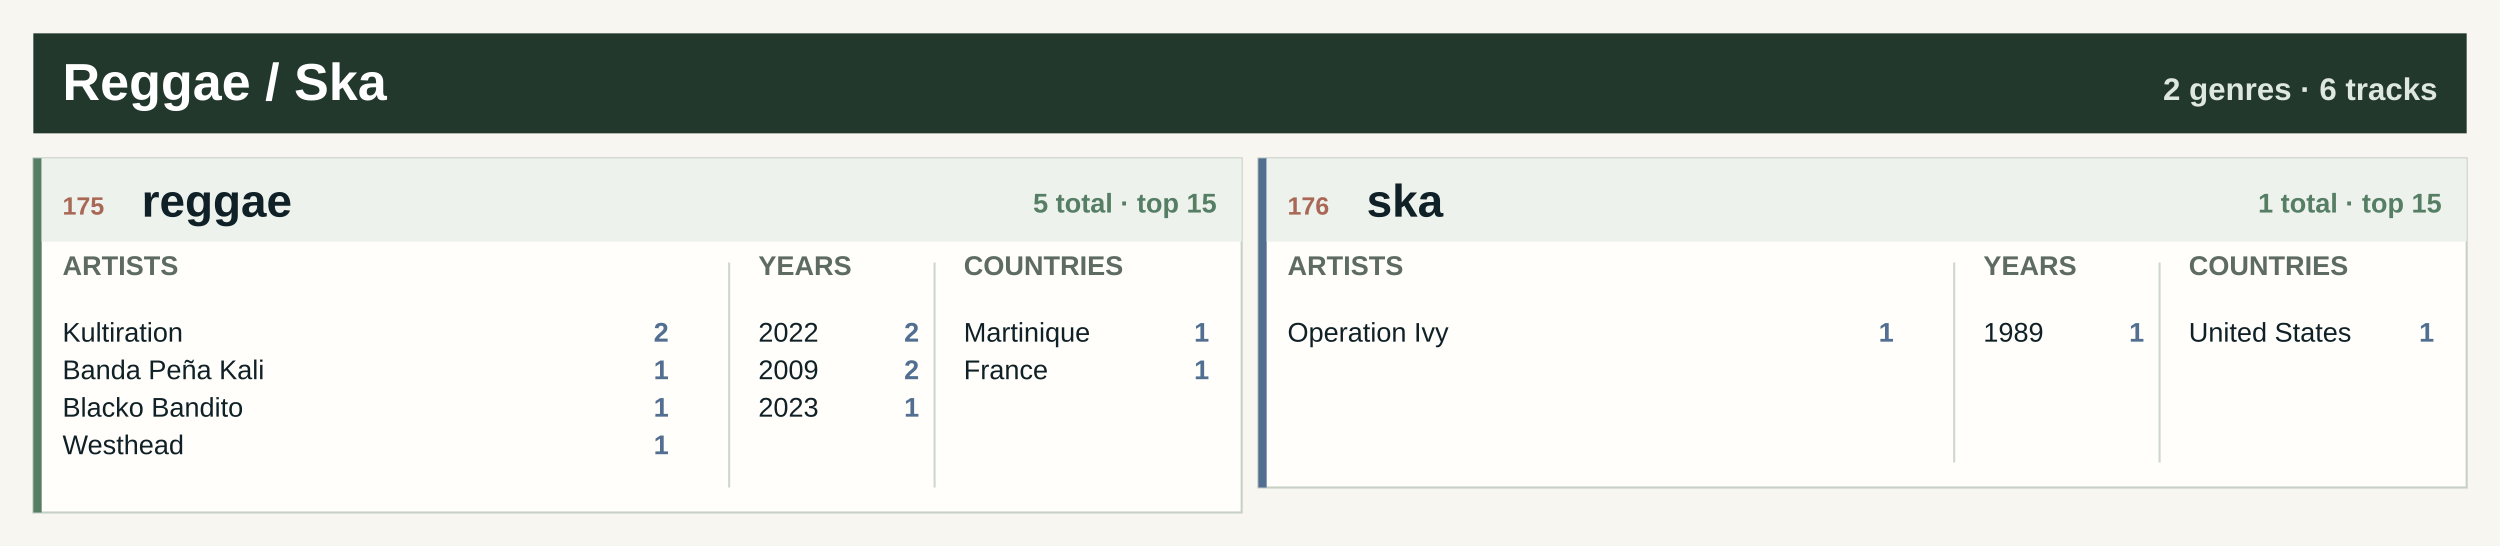
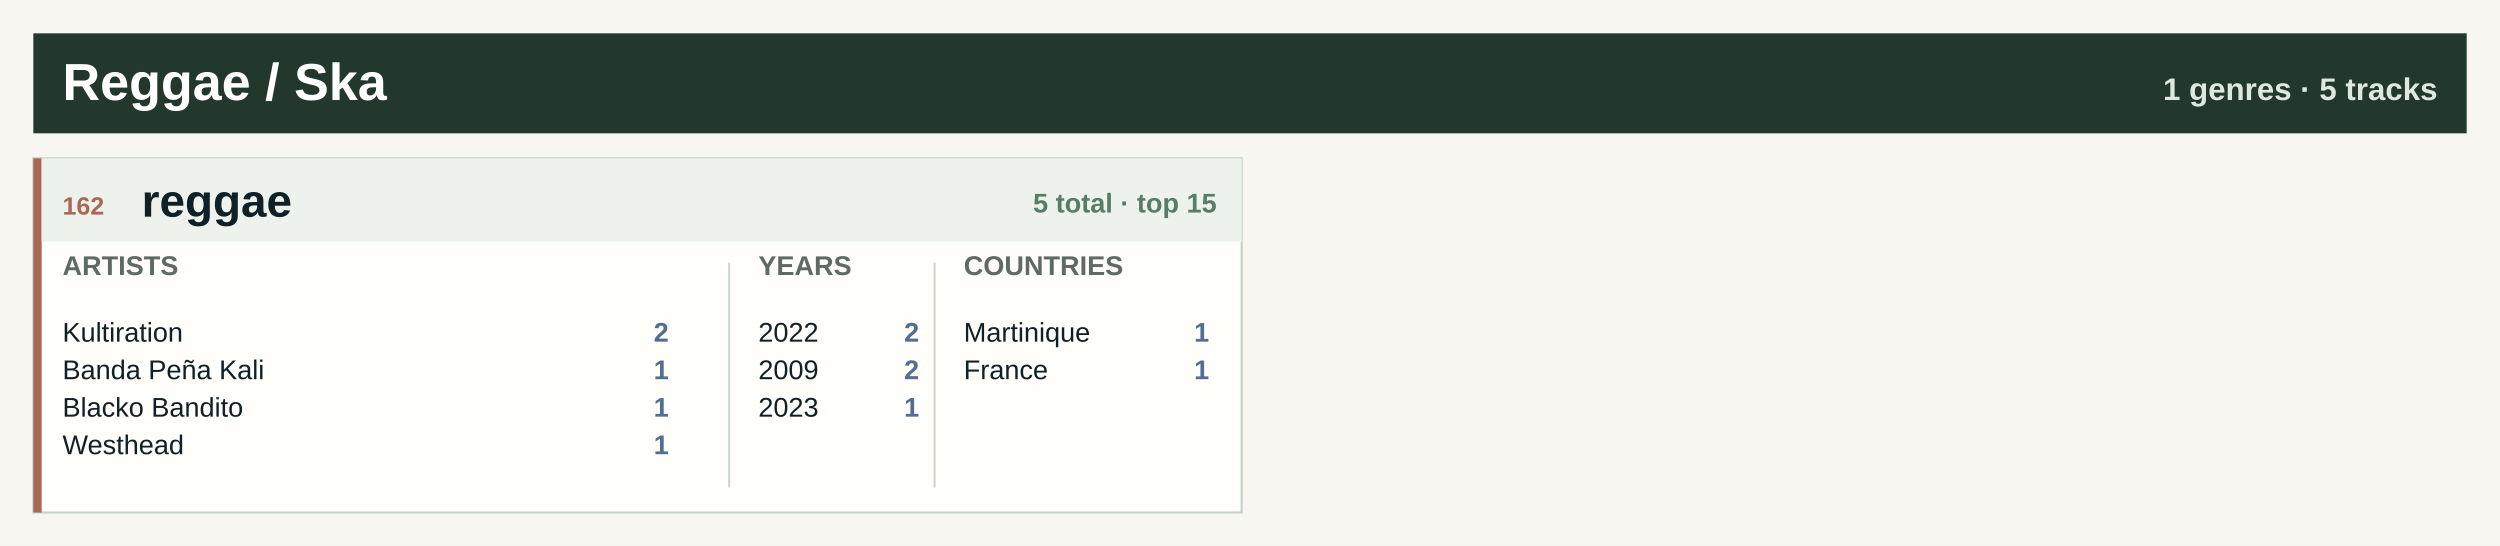
- <svg xmlns="http://www.w3.org/2000/svg" width="1200" height="262" viewBox="0 0 1200 262" role="img" aria-label="Reggae / Ska genre atlas">
-   <rect width="1200" height="262" fill="#f7f6f0" />
+ <svg xmlns="http://www.w3.org/2000/svg" width="1200" height="262.0" viewBox="0 0 1200 262.0" role="img" aria-label="Reggae / Ska genre atlas">
+   <rect width="1200" height="262.0" fill="#f7f6f0" />
  <rect x="16" y="16" width="1168" height="48" fill="#22382d" />
  <text x="30.0" y="48.0" font-family="Segoe UI, Arial, sans-serif" font-size="25" font-weight="800" fill="#ffffff" text-anchor="start">Reggae / Ska</text>
-   <text x="1170.0" y="48.0" font-family="Segoe UI, Arial, sans-serif" font-size="15" font-weight="800" fill="#dfe8df" text-anchor="end">2 genres · 6 tracks</text>
+   <text x="1170.0" y="48.0" font-family="Segoe UI, Arial, sans-serif" font-size="15" font-weight="800" fill="#dfe8df" text-anchor="end">1 genres · 5 tracks</text>
  <rect x="16.0" y="76.0" width="580.0" height="170" fill="#fffefa" stroke="#c7d0c7" />
-   <rect x="16.0" y="76.0" width="4" height="170" fill="#557e64" />
+   <rect x="16.0" y="76.0" width="4" height="170" fill="#a96855" />
  <rect x="20.0" y="76.0" width="576.0" height="40" fill="#edf2ed" />
-   <text x="30.0" y="103.0" font-family="Segoe UI, Arial, sans-serif" font-size="12" font-weight="800" fill="#a96855" text-anchor="start">175</text>
+   <text x="30.0" y="103.0" font-family="Segoe UI, Arial, sans-serif" font-size="12" font-weight="800" fill="#a96855" text-anchor="start">162</text>
  <text x="68.0" y="104.0" font-family="Segoe UI, Arial, sans-serif" font-size="22" font-weight="800" fill="#102027" text-anchor="start">reggae</text>
  <text x="584.0" y="102.0" font-family="Segoe UI, Arial, sans-serif" font-size="13" font-weight="800" fill="#557e64" text-anchor="end">5 total · top 15</text>
  <text x="30.0" y="132.0" font-family="Segoe UI, Arial, sans-serif" font-size="13" font-weight="800" fill="#5d6b62" text-anchor="start">ARTISTS</text>
  <text x="364.0" y="132.0" font-family="Segoe UI, Arial, sans-serif" font-size="13" font-weight="800" fill="#5d6b62" text-anchor="start">YEARS</text>
  <text x="462.6" y="132.0" font-family="Segoe UI, Arial, sans-serif" font-size="13" font-weight="800" fill="#5d6b62" text-anchor="start">COUNTRIES</text>
-   <line x1="350.0" y1="126" x2="350.0" y2="234" stroke="#cfd6ce" />
-   <line x1="448.6" y1="126" x2="448.6" y2="234" stroke="#cfd6ce" />
+   <line x1="350.0" y1="126.0" x2="350.0" y2="234.0" stroke="#cfd6ce" />
+   <line x1="448.6" y1="126.0" x2="448.6" y2="234.0" stroke="#cfd6ce" />
  <text x="30.0" y="164.0" font-family="Segoe UI, Arial, sans-serif" font-size="13" font-weight="400" fill="#102027" text-anchor="start">Kultiration</text>
  <text x="321.0" y="164.0" font-family="Segoe UI, Arial, sans-serif" font-size="13" font-weight="800" fill="#526f92" text-anchor="end">2</text>
  <text x="30.0" y="182.0" font-family="Segoe UI, Arial, sans-serif" font-size="13" font-weight="400" fill="#102027" text-anchor="start">Banda Peña Kali</text>
  <text x="321.0" y="182.0" font-family="Segoe UI, Arial, sans-serif" font-size="13" font-weight="800" fill="#526f92" text-anchor="end">1</text>
  <text x="30.0" y="200.0" font-family="Segoe UI, Arial, sans-serif" font-size="13" font-weight="400" fill="#102027" text-anchor="start">Blacko Bandito</text>
  <text x="321.0" y="200.0" font-family="Segoe UI, Arial, sans-serif" font-size="13" font-weight="800" fill="#526f92" text-anchor="end">1</text>
  <text x="30.0" y="218.0" font-family="Segoe UI, Arial, sans-serif" font-size="13" font-weight="400" fill="#102027" text-anchor="start">Westhead</text>
  <text x="321.0" y="218.0" font-family="Segoe UI, Arial, sans-serif" font-size="13" font-weight="800" fill="#526f92" text-anchor="end">1</text>
  <text x="364.0" y="164.0" font-family="Segoe UI, Arial, sans-serif" font-size="13" font-weight="400" fill="#102027" text-anchor="start">2022</text>
  <text x="441.2" y="164.0" font-family="Segoe UI, Arial, sans-serif" font-size="13" font-weight="800" fill="#526f92" text-anchor="end">2</text>
  <text x="364.0" y="182.0" font-family="Segoe UI, Arial, sans-serif" font-size="13" font-weight="400" fill="#102027" text-anchor="start">2009</text>
  <text x="441.2" y="182.0" font-family="Segoe UI, Arial, sans-serif" font-size="13" font-weight="800" fill="#526f92" text-anchor="end">2</text>
  <text x="364.0" y="200.0" font-family="Segoe UI, Arial, sans-serif" font-size="13" font-weight="400" fill="#102027" text-anchor="start">2023</text>
  <text x="441.2" y="200.0" font-family="Segoe UI, Arial, sans-serif" font-size="13" font-weight="800" fill="#526f92" text-anchor="end">1</text>
  <text x="462.6" y="164.0" font-family="Segoe UI, Arial, sans-serif" font-size="13" font-weight="400" fill="#102027" text-anchor="start">Martinique</text>
  <text x="580.4" y="164.0" font-family="Segoe UI, Arial, sans-serif" font-size="13" font-weight="800" fill="#526f92" text-anchor="end">1</text>
  <text x="462.6" y="182.0" font-family="Segoe UI, Arial, sans-serif" font-size="13" font-weight="400" fill="#102027" text-anchor="start">France</text>
  <text x="580.4" y="182.0" font-family="Segoe UI, Arial, sans-serif" font-size="13" font-weight="800" fill="#526f92" text-anchor="end">1</text>
-   <rect x="604.0" y="76.0" width="580.0" height="158" fill="#fffefa" stroke="#c7d0c7" />
-   <rect x="604.0" y="76.0" width="4" height="158" fill="#526f92" />
-   <rect x="608.0" y="76.0" width="576.0" height="40" fill="#edf2ed" />
-   <text x="618.0" y="103.0" font-family="Segoe UI, Arial, sans-serif" font-size="12" font-weight="800" fill="#a96855" text-anchor="start">176</text>
-   <text x="656.0" y="104.0" font-family="Segoe UI, Arial, sans-serif" font-size="22" font-weight="800" fill="#102027" text-anchor="start">ska</text>
-   <text x="1172.0" y="102.0" font-family="Segoe UI, Arial, sans-serif" font-size="13" font-weight="800" fill="#557e64" text-anchor="end">1 total · top 15</text>
-   <text x="618.0" y="132.0" font-family="Segoe UI, Arial, sans-serif" font-size="13" font-weight="800" fill="#5d6b62" text-anchor="start">ARTISTS</text>
-   <text x="952.0" y="132.0" font-family="Segoe UI, Arial, sans-serif" font-size="13" font-weight="800" fill="#5d6b62" text-anchor="start">YEARS</text>
-   <text x="1050.6" y="132.0" font-family="Segoe UI, Arial, sans-serif" font-size="13" font-weight="800" fill="#5d6b62" text-anchor="start">COUNTRIES</text>
-   <line x1="938.0" y1="126" x2="938.0" y2="222" stroke="#cfd6ce" />
-   <line x1="1036.6" y1="126" x2="1036.6" y2="222" stroke="#cfd6ce" />
-   <text x="618.0" y="164.0" font-family="Segoe UI, Arial, sans-serif" font-size="13" font-weight="400" fill="#102027" text-anchor="start">Operation Ivy</text>
-   <text x="909.0" y="164.0" font-family="Segoe UI, Arial, sans-serif" font-size="13" font-weight="800" fill="#526f92" text-anchor="end">1</text>
-   <text x="952.0" y="164.0" font-family="Segoe UI, Arial, sans-serif" font-size="13" font-weight="400" fill="#102027" text-anchor="start">1989</text>
-   <text x="1029.2" y="164.0" font-family="Segoe UI, Arial, sans-serif" font-size="13" font-weight="800" fill="#526f92" text-anchor="end">1</text>
-   <text x="1050.6" y="164.0" font-family="Segoe UI, Arial, sans-serif" font-size="13" font-weight="400" fill="#102027" text-anchor="start">United States</text>
-   <text x="1168.4" y="164.0" font-family="Segoe UI, Arial, sans-serif" font-size="13" font-weight="800" fill="#526f92" text-anchor="end">1</text>
</svg>
